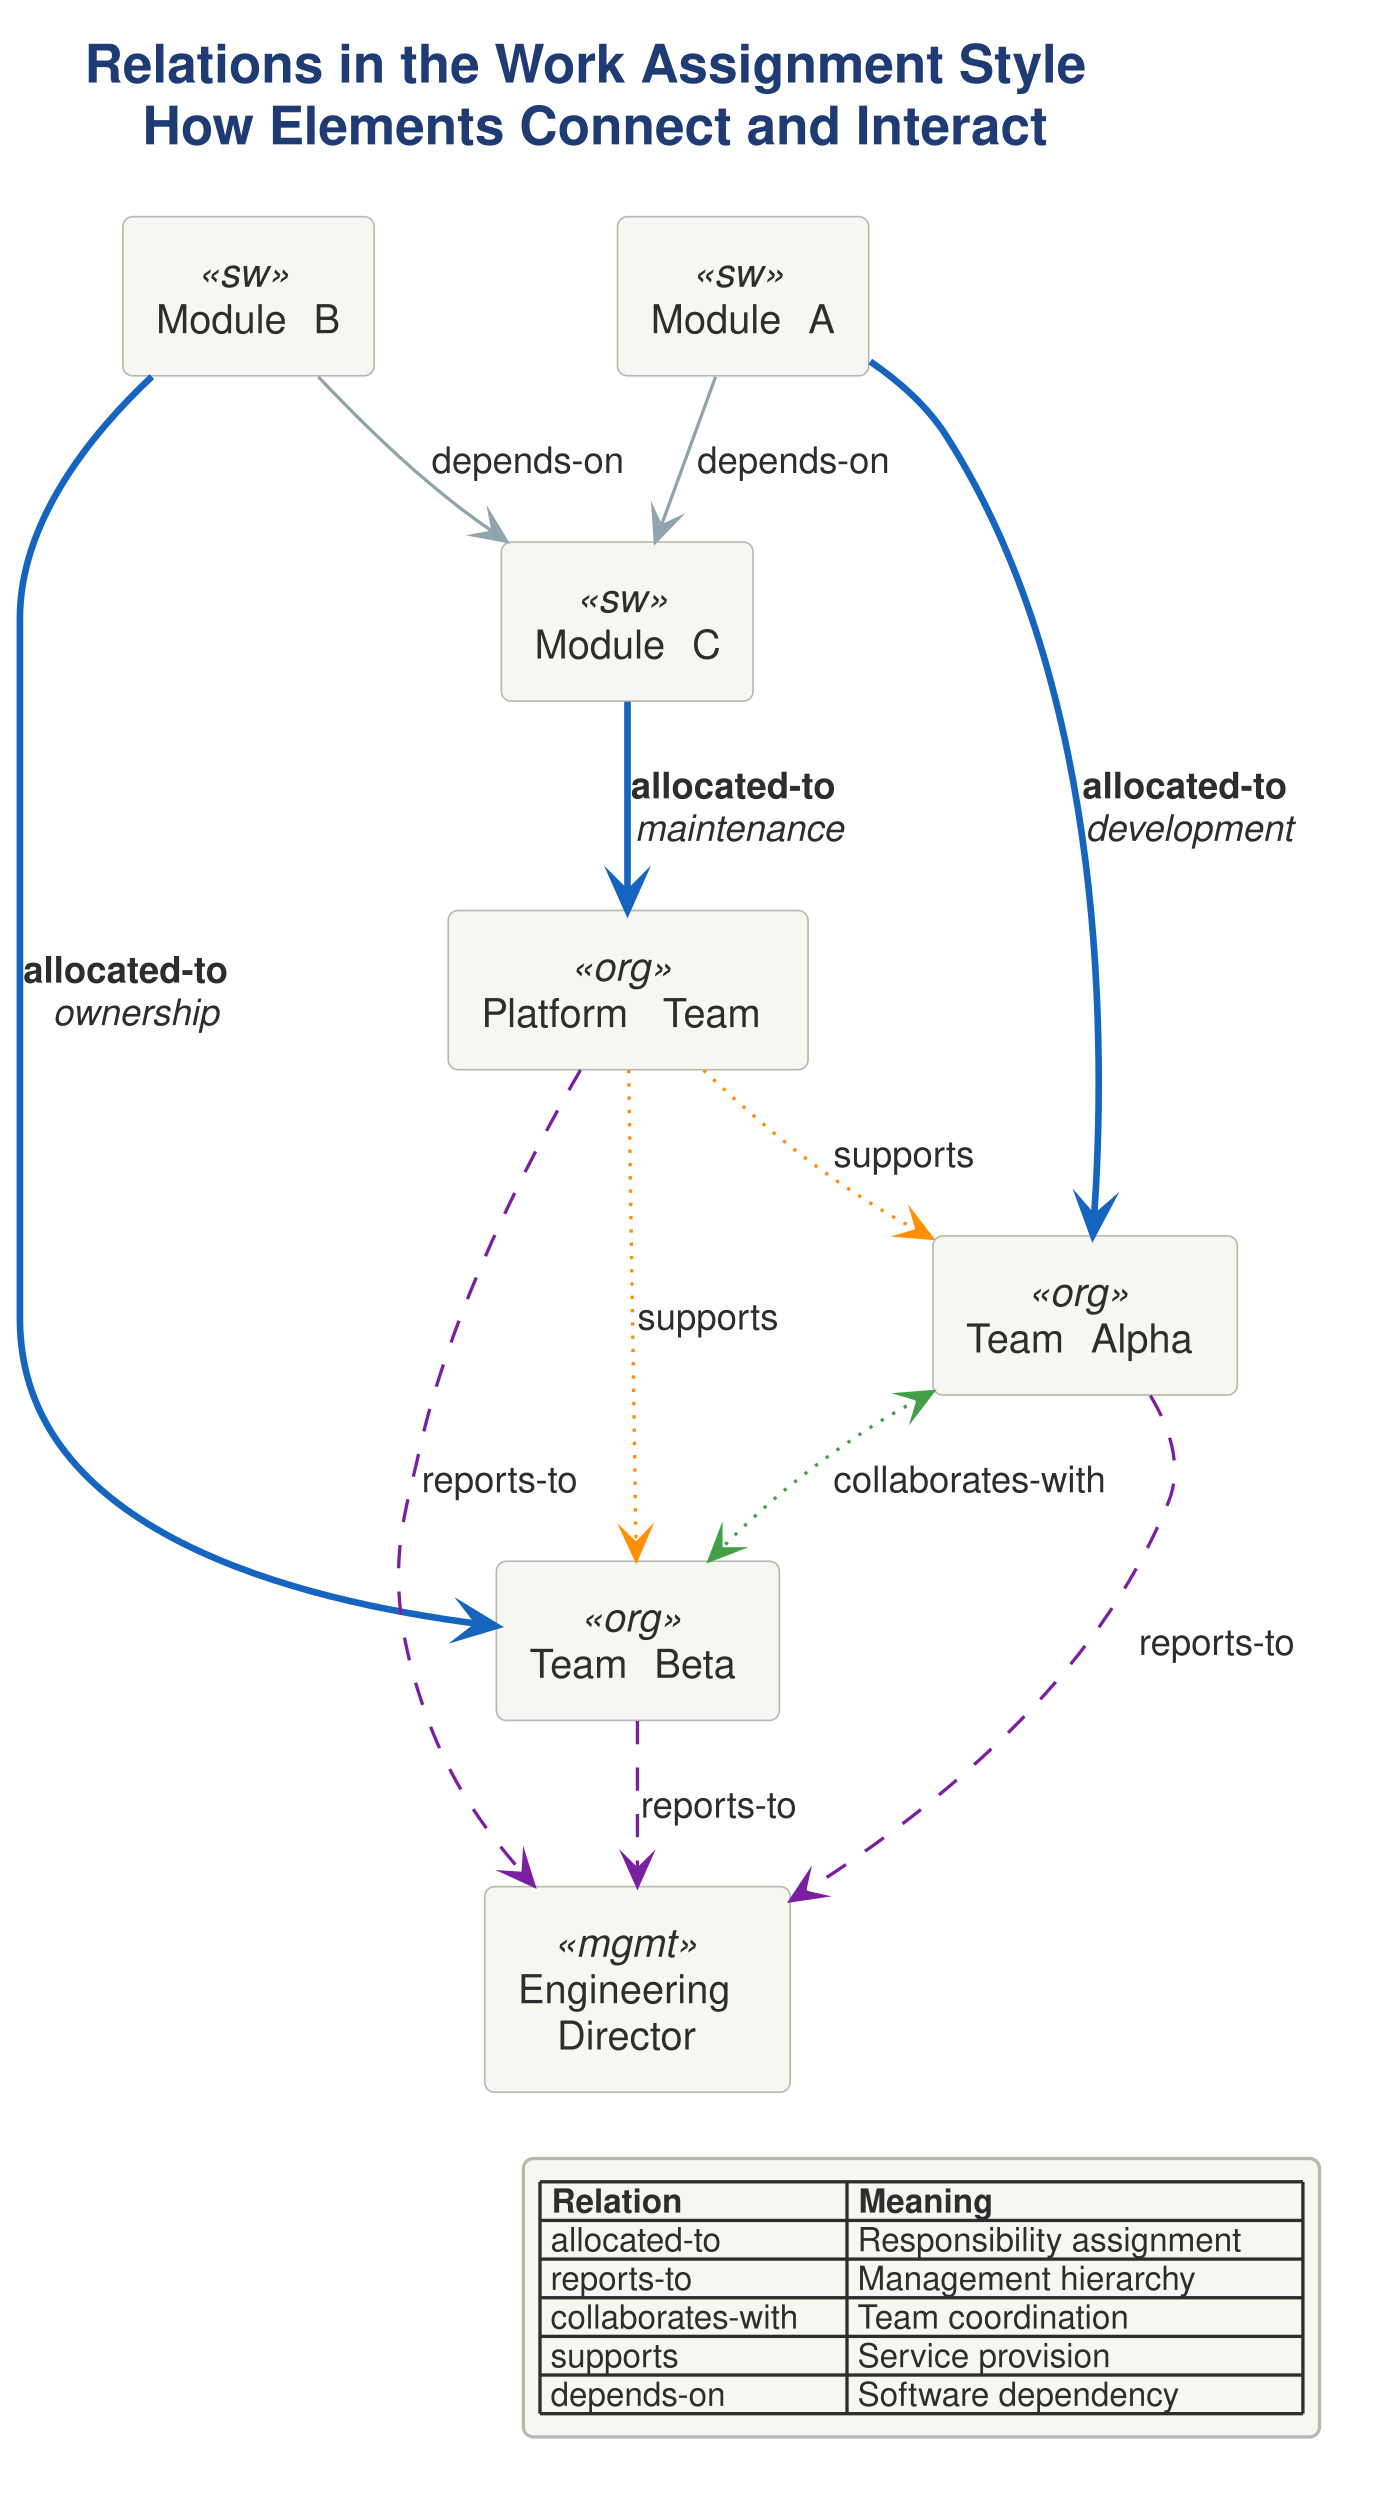
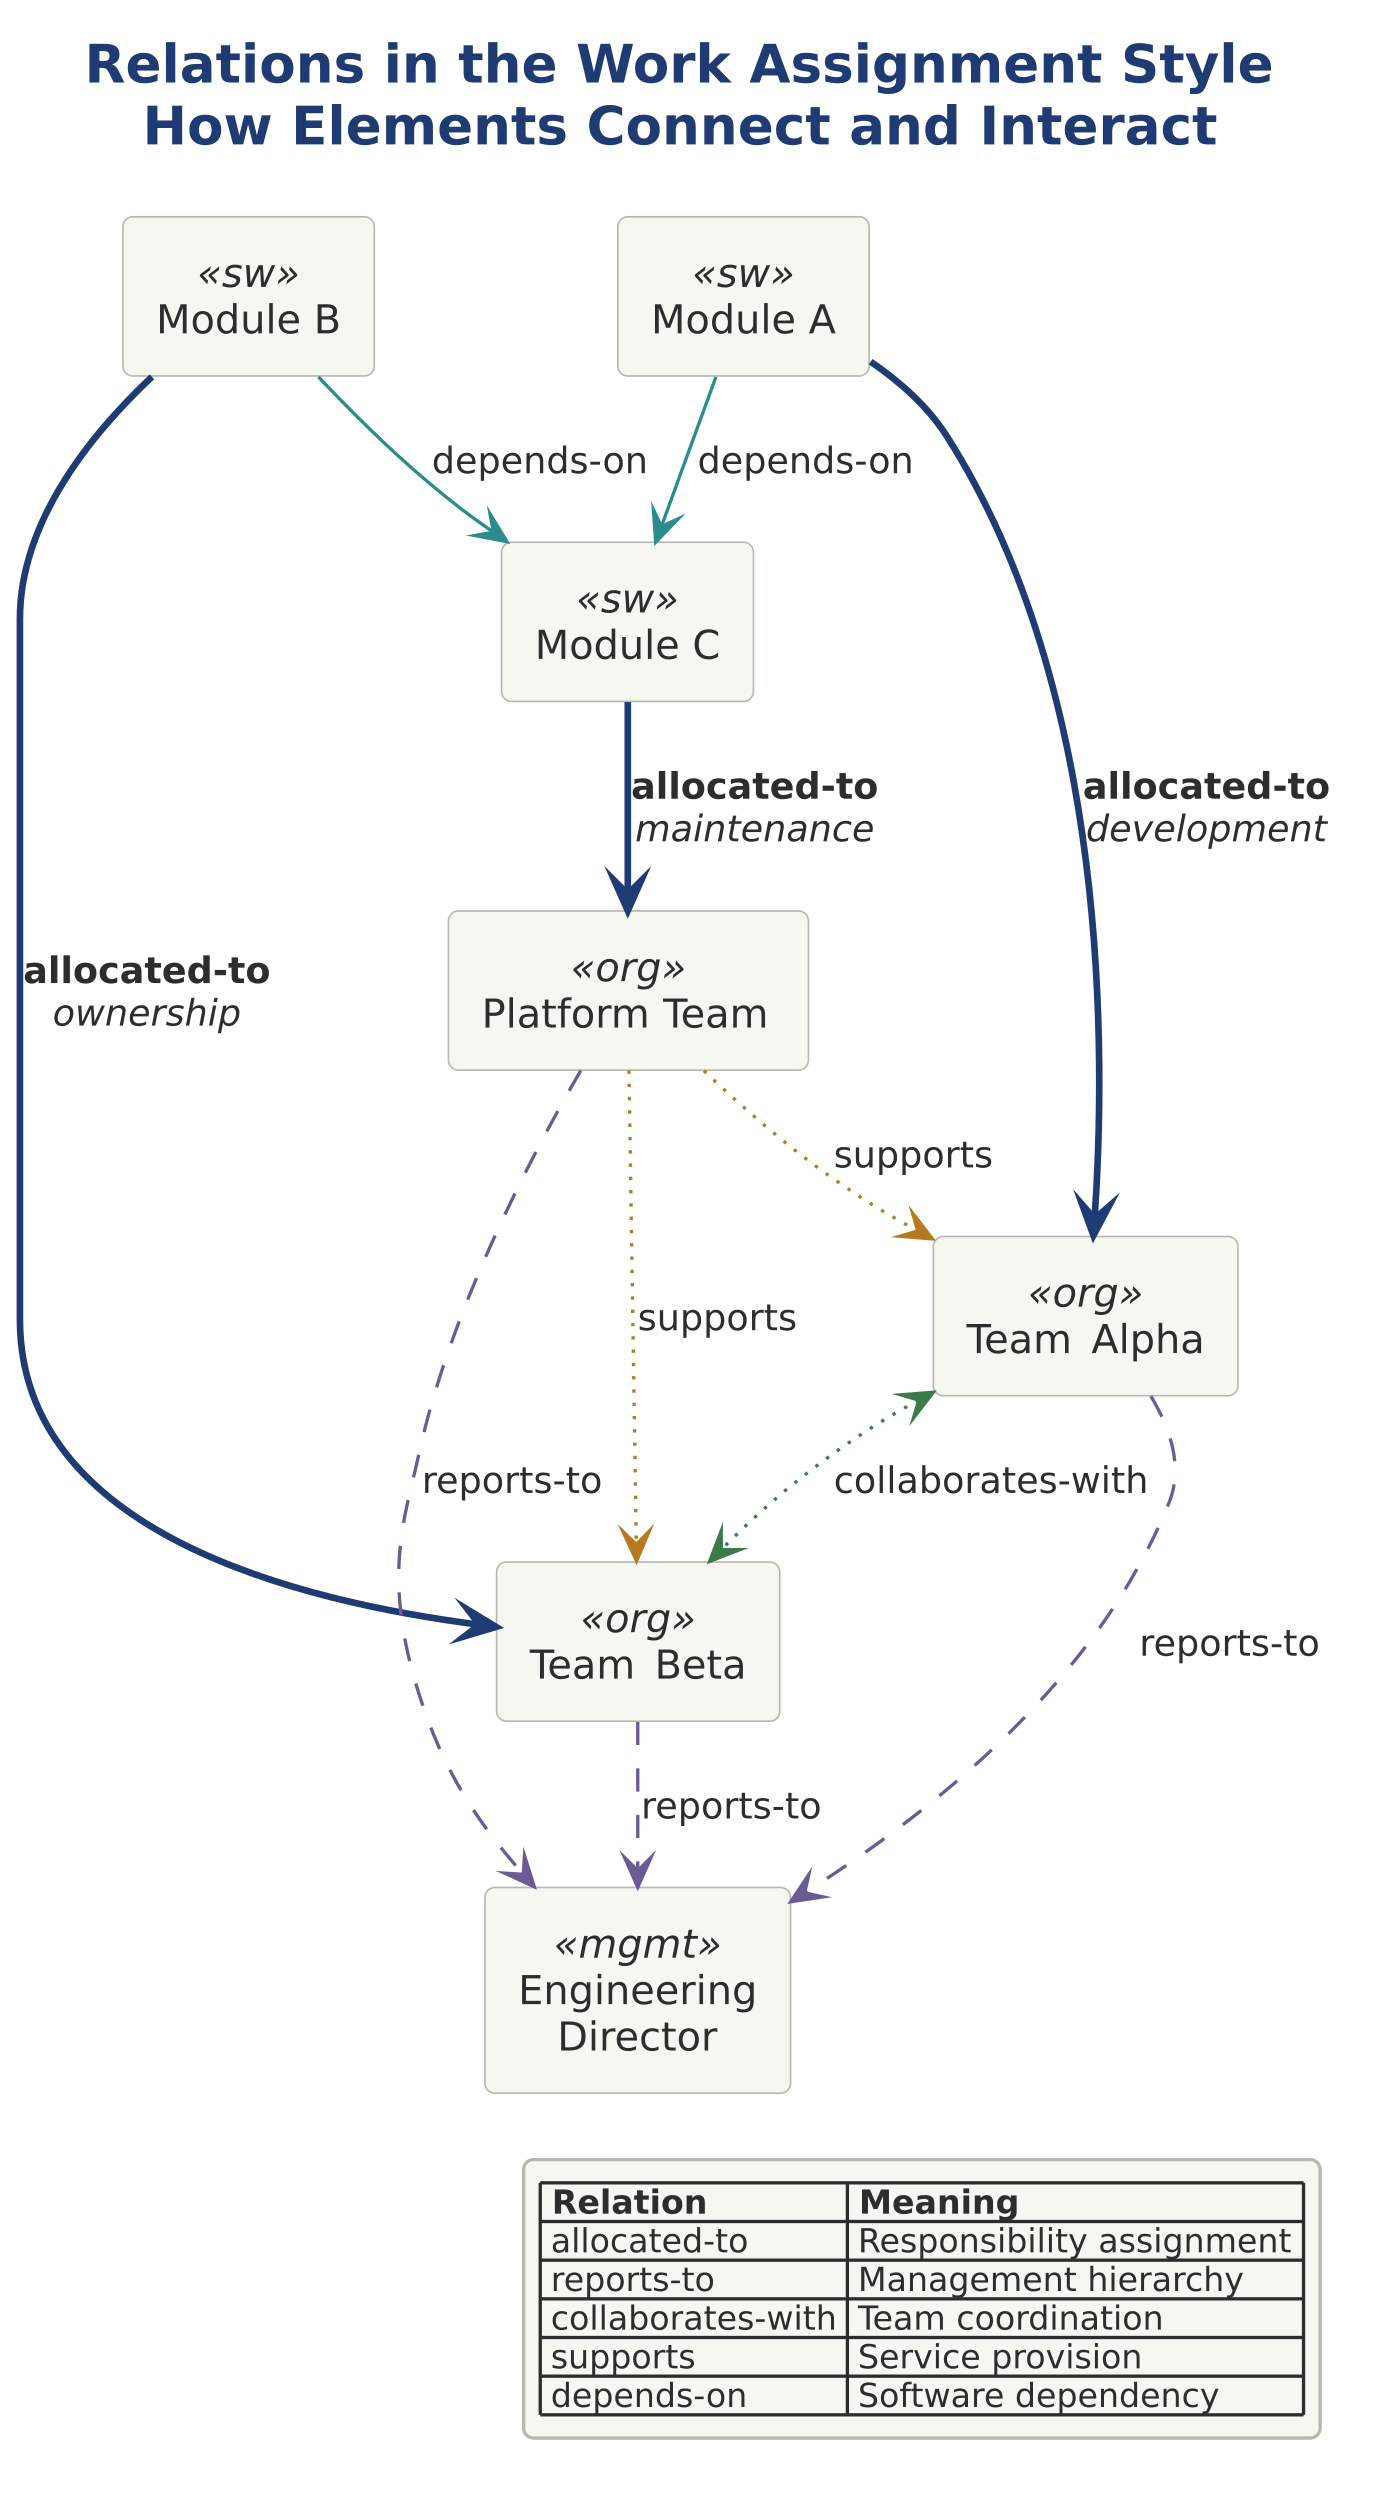
- <svg xmlns="http://www.w3.org/2000/svg" version="1.1" data-diagram-type="DESCRIPTION" style="width:416px;height:753px;" width="416px" height="753px" viewBox="0 0 416 753" zoomAndPan="magnify" preserveAspectRatio="none" contentStyleType="text/css">
+ <svg xmlns="http://www.w3.org/2000/svg" version="1.1" data-diagram-type="DESCRIPTION" style="width:650px;height:1176px;" width="650px" height="1176.563px" viewBox="0 0 650 1176" zoomAndPan="magnify" preserveAspectRatio="none" contentStyleType="text/css">
  <defs />
  <g font-family="sans-serif" lengthAdjust="spacing">
    <g class="title" data-source-line="6">
-       <text x="25.449" y="24.852" fill="#1F3B73" font-size="16" textLength="358.539" font-weight="700" font-family="'Helvetica'">Relations in the Work Assignment Style</text>
-       <text x="42.918" y="43.477" fill="#1F3B73" font-size="16" textLength="323.602" font-weight="700" font-family="'Helvetica'">How Elements Connect and Interact</text>
+       <text x="39.765" y="38.831" fill="#1F3B73" font-size="25" textLength="560.217" font-weight="700" font-family="DejaVu Sans">Relations in the Work Assignment Style</text>
+       <text x="67.06" y="67.932" fill="#1F3B73" font-size="25" textLength="505.627" font-weight="700" font-family="DejaVu Sans">How Elements Connect and Interact</text>
    </g>
    <g class="entity" data-qualified-name="mod_a" id="ent0001" data-source-line="8">
-       <rect x="186" y="65.25" width="75.658" height="47.938" fill="#F7F7F2" style="stroke:#B8B8B0;stroke-width:0.5;" rx="3" ry="3" />
-       <text x="208.39" y="86.389" fill="#2D2D2D" font-size="12" textLength="30.879" font-style="italic" font-family="'Helvetica'">«sw»</text>
-       <text x="196" y="100.357" fill="#2D2D2D" font-size="12" textLength="43.635" font-family="'Helvetica'">Module</text>
-       <text x="239.635" y="100.357" fill="#2D2D2D" font-size="12" font-family="'Helvetica'"> </text>
-       <text x="243.449" y="100.357" fill="#2D2D2D" font-size="12" font-family="'Helvetica'">A</text>
+       <rect x="290.625" y="101.953" width="118.216" height="74.902" fill="#F7F7F2" style="stroke:#B8B8B0;stroke-width:0.781;" rx="4.688" ry="4.688" />
+       <text x="325.609" y="134.982" fill="#2D2D2D" font-size="18.75" textLength="48.248" font-style="italic" font-family="DejaVu Sans">«sw»</text>
+       <text x="306.25" y="156.808" fill="#2D2D2D" font-size="18.75" textLength="68.179" font-family="DejaVu Sans">Module</text>
+       <text x="374.429" y="156.808" fill="#2D2D2D" font-size="18.75" font-family="DejaVu Sans"> </text>
+       <text x="380.389" y="156.808" fill="#2D2D2D" font-size="18.75" font-family="DejaVu Sans">A</text>
    </g>
    <g class="entity" data-qualified-name="mod_b" id="ent0002" data-source-line="9">
-       <rect x="37" y="65.25" width="75.682" height="47.938" fill="#F7F7F2" style="stroke:#B8B8B0;stroke-width:0.5;" rx="3" ry="3" />
-       <text x="59.401" y="86.389" fill="#2D2D2D" font-size="12" textLength="30.879" font-style="italic" font-family="'Helvetica'">«sw»</text>
-       <text x="47" y="100.357" fill="#2D2D2D" font-size="12" textLength="43.635" font-family="'Helvetica'">Module</text>
-       <text x="90.635" y="100.357" fill="#2D2D2D" font-size="12" font-family="'Helvetica'"> </text>
-       <text x="94.449" y="100.357" fill="#2D2D2D" font-size="12" font-family="'Helvetica'">B</text>
+       <rect x="57.813" y="101.953" width="118.253" height="74.902" fill="#F7F7F2" style="stroke:#B8B8B0;stroke-width:0.781;" rx="4.688" ry="4.688" />
+       <text x="92.815" y="134.982" fill="#2D2D2D" font-size="18.75" textLength="48.248" font-style="italic" font-family="DejaVu Sans">«sw»</text>
+       <text x="73.438" y="156.808" fill="#2D2D2D" font-size="18.75" textLength="68.179" font-family="DejaVu Sans">Module</text>
+       <text x="141.617" y="156.808" fill="#2D2D2D" font-size="18.75" font-family="DejaVu Sans"> </text>
+       <text x="147.577" y="156.808" fill="#2D2D2D" font-size="18.75" font-family="DejaVu Sans">B</text>
    </g>
    <g class="entity" data-qualified-name="mod_c" id="ent0003" data-source-line="10">
-       <rect x="151" y="163.25" width="75.828" height="47.938" fill="#F7F7F2" style="stroke:#B8B8B0;stroke-width:0.5;" rx="3" ry="3" />
-       <text x="173.475" y="184.389" fill="#2D2D2D" font-size="12" textLength="30.879" font-style="italic" font-family="'Helvetica'">«sw»</text>
-       <text x="161" y="198.357" fill="#2D2D2D" font-size="12" textLength="43.635" font-family="'Helvetica'">Module</text>
-       <text x="204.635" y="198.357" fill="#2D2D2D" font-size="12" font-family="'Helvetica'"> </text>
-       <text x="208.449" y="198.357" fill="#2D2D2D" font-size="12" font-family="'Helvetica'">C</text>
+       <rect x="235.938" y="255.078" width="118.481" height="74.902" fill="#F7F7F2" style="stroke:#B8B8B0;stroke-width:0.781;" rx="4.688" ry="4.688" />
+       <text x="271.054" y="288.107" fill="#2D2D2D" font-size="18.75" textLength="48.248" font-style="italic" font-family="DejaVu Sans">«sw»</text>
+       <text x="251.563" y="309.933" fill="#2D2D2D" font-size="18.75" textLength="68.179" font-family="DejaVu Sans">Module</text>
+       <text x="319.742" y="309.933" fill="#2D2D2D" font-size="18.75" font-family="DejaVu Sans"> </text>
+       <text x="325.702" y="309.933" fill="#2D2D2D" font-size="18.75" font-family="DejaVu Sans">C</text>
    </g>
    <g class="entity" data-qualified-name="team_a" id="ent0004" data-source-line="12">
-       <rect x="281" y="372.25" width="91.689" height="47.938" fill="#F7F7F2" style="stroke:#B8B8B0;stroke-width:0.5;" rx="3" ry="3" />
-       <text x="309.492" y="393.389" fill="#2D2D2D" font-size="12" textLength="34.705" font-style="italic" font-family="'Helvetica'">«org»</text>
-       <text x="291" y="407.357" fill="#2D2D2D" font-size="12" textLength="33.756" font-family="'Helvetica'">Team</text>
-       <text x="324.756" y="407.357" fill="#2D2D2D" font-size="12" font-family="'Helvetica'"> </text>
-       <text x="328.57" y="407.357" fill="#2D2D2D" font-size="12" textLength="34.119" font-family="'Helvetica'">Alpha</text>
+       <rect x="439.063" y="581.641" width="143.265" height="74.902" fill="#F7F7F2" style="stroke:#B8B8B0;stroke-width:0.781;" rx="4.688" ry="4.688" />
+       <text x="483.582" y="614.67" fill="#2D2D2D" font-size="18.75" textLength="54.227" font-style="italic" font-family="DejaVu Sans">«org»</text>
+       <text x="454.688" y="636.496" fill="#2D2D2D" font-size="18.75" textLength="52.744" font-family="DejaVu Sans">Team</text>
+       <text x="507.431" y="636.496" fill="#2D2D2D" font-size="18.75" font-family="DejaVu Sans"> </text>
+       <text x="513.391" y="636.496" fill="#2D2D2D" font-size="18.75" textLength="53.311" font-family="DejaVu Sans">Alpha</text>
    </g>
    <g class="entity" data-qualified-name="team_b" id="ent0005" data-source-line="13">
-       <rect x="149.5" y="470.25" width="85.244" height="47.938" fill="#F7F7F2" style="stroke:#B8B8B0;stroke-width:0.5;" rx="3" ry="3" />
-       <text x="174.77" y="491.389" fill="#2D2D2D" font-size="12" textLength="34.705" font-style="italic" font-family="'Helvetica'">«org»</text>
-       <text x="159.5" y="505.357" fill="#2D2D2D" font-size="12" textLength="33.756" font-family="'Helvetica'">Team</text>
-       <text x="193.256" y="505.357" fill="#2D2D2D" font-size="12" font-family="'Helvetica'"> </text>
-       <text x="197.07" y="505.357" fill="#2D2D2D" font-size="12" textLength="27.674" font-family="'Helvetica'">Beta</text>
+       <rect x="233.594" y="734.766" width="133.194" height="74.902" fill="#F7F7F2" style="stroke:#B8B8B0;stroke-width:0.781;" rx="4.688" ry="4.688" />
+       <text x="273.077" y="767.795" fill="#2D2D2D" font-size="18.75" textLength="54.227" font-style="italic" font-family="DejaVu Sans">«org»</text>
+       <text x="249.219" y="789.621" fill="#2D2D2D" font-size="18.75" textLength="52.744" font-family="DejaVu Sans">Team</text>
+       <text x="301.962" y="789.621" fill="#2D2D2D" font-size="18.75" font-family="DejaVu Sans"> </text>
+       <text x="307.922" y="789.621" fill="#2D2D2D" font-size="18.75" textLength="43.24" font-family="DejaVu Sans">Beta</text>
    </g>
    <g class="entity" data-qualified-name="team_p" id="ent0006" data-source-line="14">
-       <rect x="135" y="274.25" width="108.389" height="47.938" fill="#F7F7F2" style="stroke:#B8B8B0;stroke-width:0.5;" rx="3" ry="3" />
-       <text x="171.842" y="295.389" fill="#2D2D2D" font-size="12" textLength="34.705" font-style="italic" font-family="'Helvetica'">«org»</text>
-       <text x="145" y="309.357" fill="#2D2D2D" font-size="12" textLength="50.818" font-family="'Helvetica'">Platform</text>
-       <text x="195.818" y="309.357" fill="#2D2D2D" font-size="12" font-family="'Helvetica'"> </text>
-       <text x="199.633" y="309.357" fill="#2D2D2D" font-size="12" textLength="33.756" font-family="'Helvetica'">Team</text>
+       <rect x="210.938" y="428.516" width="169.357" height="74.902" fill="#F7F7F2" style="stroke:#B8B8B0;stroke-width:0.781;" rx="4.688" ry="4.688" />
+       <text x="268.503" y="461.545" fill="#2D2D2D" font-size="18.75" textLength="54.227" font-style="italic" font-family="DejaVu Sans">«org»</text>
+       <text x="226.563" y="483.371" fill="#2D2D2D" font-size="18.75" textLength="79.404" font-family="DejaVu Sans">Platform</text>
+       <text x="305.966" y="483.371" fill="#2D2D2D" font-size="18.75" font-family="DejaVu Sans"> </text>
+       <text x="311.926" y="483.371" fill="#2D2D2D" font-size="18.75" textLength="52.744" font-family="DejaVu Sans">Team</text>
    </g>
    <g class="entity" data-qualified-name="dir" id="ent0007" data-source-line="16">
-       <rect x="146" y="568.25" width="92" height="61.906" fill="#F7F7F2" style="stroke:#B8B8B0;stroke-width:0.5;" rx="3" ry="3" />
-       <text x="166.743" y="589.389" fill="#2D2D2D" font-size="12" textLength="50.514" font-style="italic" font-family="'Helvetica'">«mgmt»</text>
-       <text x="156" y="603.357" fill="#2D2D2D" font-size="12" textLength="72" font-family="'Helvetica'">Engineering</text>
-       <text x="167.766" y="617.326" fill="#2D2D2D" font-size="12" textLength="48.469" font-family="'Helvetica'">Director</text>
+       <rect x="228.125" y="887.891" width="143.75" height="96.729" fill="#F7F7F2" style="stroke:#B8B8B0;stroke-width:0.781;" rx="4.688" ry="4.688" />
+       <text x="260.536" y="920.92" fill="#2D2D2D" font-size="18.75" textLength="78.928" font-style="italic" font-family="DejaVu Sans">«mgmt»</text>
+       <text x="243.75" y="942.746" fill="#2D2D2D" font-size="18.75" textLength="112.5" font-family="DejaVu Sans">Engineering</text>
+       <text x="262.134" y="964.572" fill="#2D2D2D" font-size="18.75" textLength="75.732" font-family="DejaVu Sans">Director</text>
    </g>
    <g class="link" data-entity-1="ent0001" data-entity-2="ent0004" id="lnk8" data-source-line="18" data-link-type="dependency">
-       <path d="M262.11,108.89 C270.88,114.88 279.3,122.32 285,131.25 C334.21,208.3 332.905,318.112 329.525,366.932" style="stroke:#1565C0;stroke-width:2;" fill="none" id="mod_a-to-team_a" />
-       <polygon points="329.18,371.92,333.792,363.218,329.525,366.932,325.811,362.665,329.18,371.92" fill="#1565C0" style="stroke:#1565C0;stroke-width:2;stroke-linejoin:miter;stroke-miterlimit:10;" />
-       <text x="326" y="240.46" fill="#2D2D2D" font-size="11" textLength="74.438" font-weight="700" font-family="'Helvetica'">allocated-to</text>
-       <text x="326.937" y="253.265" fill="#2D2D2D" font-size="11" textLength="72.563" font-style="italic" font-family="'Helvetica'">development</text>
+       <path d="M409.547,170.141 C423.25,179.5 436.406,191.125 445.313,205.078 C522.203,325.469 520.165,497.05 514.883,573.331" style="stroke:#1F3B73;stroke-width:3.125;" fill="none" id="mod_a-to-team_a" />
+       <polygon points="514.344,581.125,521.55,567.528,514.883,573.331,509.08,566.664,514.344,581.125" fill="#1F3B73" style="stroke:#1F3B73;stroke-width:3.125;stroke-linejoin:miter;stroke-miterlimit:10;" />
+       <text x="509.375" y="375.719" fill="#2D2D2D" font-size="17.188" textLength="116.309" font-weight="700" font-family="DejaVu Sans">allocated-to</text>
+       <text x="510.839" y="395.727" fill="#2D2D2D" font-size="17.188" textLength="113.38" font-style="italic" font-family="DejaVu Sans">development</text>
    </g>
    <g class="link" data-entity-1="ent0002" data-entity-2="ent0005" id="lnk9" data-source-line="19" data-link-type="dependency">
-       <path d="M45.74,113.44 C26.93,131.13 6,157.31 6,186.25 C6,186.25 6,186.25 6,397.25 C6,461.39 89.451,482.082 144.371,489.142" style="stroke:#1565C0;stroke-width:2;" fill="none" id="mod_b-to-team_b" />
-       <polygon points="149.33,489.78,140.913,484.665,144.371,489.142,139.893,492.6,149.33,489.78" fill="#1565C0" style="stroke:#1565C0;stroke-width:2;stroke-linejoin:miter;stroke-miterlimit:10;" />
-       <text x="7" y="295.96" fill="#2D2D2D" font-size="11" textLength="74.438" font-weight="700" font-family="'Helvetica'">allocated-to</text>
-       <text x="15.854" y="308.765" fill="#2D2D2D" font-size="11" textLength="56.729" font-style="italic" font-family="'Helvetica'">ownership</text>
+       <path d="M71.469,177.25 C42.078,204.891 9.375,245.797 9.375,291.016 C9.375,291.016 9.375,291.016 9.375,620.703 C9.375,720.922 139.767,753.254 225.579,764.285" style="stroke:#1F3B73;stroke-width:3.125;" fill="none" id="mod_b-to-team_b" />
+       <polygon points="233.328,765.281,220.177,757.289,225.579,764.285,218.584,769.687,233.328,765.281" fill="#1F3B73" style="stroke:#1F3B73;stroke-width:3.125;stroke-linejoin:miter;stroke-miterlimit:10;" />
+       <text x="10.938" y="462.438" fill="#2D2D2D" font-size="17.188" textLength="116.309" font-weight="700" font-family="DejaVu Sans">allocated-to</text>
+       <text x="24.772" y="482.446" fill="#2D2D2D" font-size="17.188" textLength="88.64" font-style="italic" font-family="DejaVu Sans">ownership</text>
    </g>
    <g class="link" data-entity-1="ent0003" data-entity-2="ent0006" id="lnk10" data-source-line="20" data-link-type="dependency">
-       <path d="M189,211.37 C189,229.86 189,250.68 189,269.17" style="stroke:#1565C0;stroke-width:2;" fill="none" id="mod_c-to-team_p" />
-       <polygon points="189,274.17,193,265.17,189,269.17,185,265.17,189,274.17" fill="#1565C0" style="stroke:#1565C0;stroke-width:2;stroke-linejoin:miter;stroke-miterlimit:10;" />
-       <text x="190" y="240.46" fill="#2D2D2D" font-size="11" textLength="74.438" font-weight="700" font-family="'Helvetica'">allocated-to</text>
-       <text x="191.187" y="253.265" fill="#2D2D2D" font-size="11" textLength="72.064" font-style="italic" font-family="'Helvetica'">maintenance</text>
+       <path d="M295.313,330.266 C295.313,359.156 295.313,391.688 295.313,420.578" style="stroke:#1F3B73;stroke-width:3.125;" fill="none" id="mod_c-to-team_p" />
+       <polygon points="295.313,428.391,301.563,414.328,295.313,420.578,289.063,414.328,295.313,428.391" fill="#1F3B73" style="stroke:#1F3B73;stroke-width:3.125;stroke-linejoin:miter;stroke-miterlimit:10;" />
+       <text x="296.875" y="375.719" fill="#2D2D2D" font-size="17.188" textLength="116.309" font-weight="700" font-family="DejaVu Sans">allocated-to</text>
+       <text x="298.73" y="395.727" fill="#2D2D2D" font-size="17.188" textLength="112.6" font-style="italic" font-family="DejaVu Sans">maintenance</text>
    </g>
    <g class="link" data-entity-1="ent0004" data-entity-2="ent0007" id="lnk11" data-source-line="22" data-link-type="dependency">
-       <path d="M346.48,420.34 C352.37,430.1 356.26,441.64 352,452.25 C330.47,505.81 281.45,544.948 242.27,569.848" style="stroke:#7B1FA2;stroke-width:1;stroke-dasharray:7,7;" fill="none" id="team_a-to-dir" />
-       <polygon points="238.05,572.53,247.791,571.079,242.27,569.848,243.5,564.327,238.05,572.53" fill="#7B1FA2" style="stroke:#7B1FA2;stroke-width:1;stroke-linejoin:miter;stroke-miterlimit:10;" />
-       <text x="343" y="498.46" fill="#2D2D2D" font-size="11" textLength="54.581" font-family="'Helvetica'">reports-to</text>
+       <path d="M541.375,656.781 C550.578,672.031 556.656,690.063 550,706.641 C516.359,790.328 439.765,851.481 378.547,890.388" style="stroke:#6B5B95;stroke-width:1.563;stroke-dasharray:10.938,10.938;" fill="none" id="team_a-to-dir" />
+       <polygon points="371.953,894.578,387.174,892.31,378.547,890.388,380.469,881.76,371.953,894.578" fill="#6B5B95" style="stroke:#6B5B95;stroke-width:1.563;stroke-linejoin:miter;stroke-miterlimit:10;" />
+       <text x="535.938" y="778.844" fill="#2D2D2D" font-size="17.188" textLength="85.283" font-family="DejaVu Sans">reports-to</text>
    </g>
    <g class="link" data-entity-1="ent0005" data-entity-2="ent0007" id="lnk12" data-source-line="23" data-link-type="dependency">
-       <path d="M192,518.37 C192,533.07 192,547.28 192,563.17" style="stroke:#7B1FA2;stroke-width:1;stroke-dasharray:7,7;" fill="none" id="team_b-to-dir" />
-       <polygon points="192,568.17,196,559.17,192,563.17,188,559.17,192,568.17" fill="#7B1FA2" style="stroke:#7B1FA2;stroke-width:1;stroke-linejoin:miter;stroke-miterlimit:10;" />
-       <text x="193" y="547.46" fill="#2D2D2D" font-size="11" textLength="54.581" font-family="'Helvetica'">reports-to</text>
+       <path d="M300,809.953 C300,832.922 300,855.125 300,879.953" style="stroke:#6B5B95;stroke-width:1.563;stroke-dasharray:10.938,10.938;" fill="none" id="team_b-to-dir" />
+       <polygon points="300,887.766,306.25,873.703,300,879.953,293.75,873.703,300,887.766" fill="#6B5B95" style="stroke:#6B5B95;stroke-width:1.563;stroke-linejoin:miter;stroke-miterlimit:10;" />
+       <text x="301.563" y="855.407" fill="#2D2D2D" font-size="17.188" textLength="85.283" font-family="DejaVu Sans">reports-to</text>
    </g>
    <g class="link" data-entity-1="ent0006" data-entity-2="ent0007" id="lnk13" data-source-line="24" data-link-type="dependency">
-       <path d="M174.84,322.29 C159.31,349.03 135.34,395 126,438.25 C121.83,457.55 113.61,476.88 129,518.25 C135.84,536.64 145.295,550.368 157.545,564.278" style="stroke:#7B1FA2;stroke-width:1;stroke-dasharray:7,7;" fill="none" id="team_p-to-dir" />
-       <polygon points="160.85,568.03,157.904,558.632,157.545,564.278,151.9,563.919,160.85,568.03" fill="#7B1FA2" style="stroke:#7B1FA2;stroke-width:1;stroke-linejoin:miter;stroke-miterlimit:10;" />
-       <text x="127" y="449.46" fill="#2D2D2D" font-size="11" textLength="54.581" font-family="'Helvetica'">reports-to</text>
+       <path d="M273.188,503.578 C248.922,545.359 211.469,617.188 196.875,684.766 C190.359,714.922 177.516,745.125 201.563,809.766 C212.25,838.5 227.024,859.949 246.165,881.684" style="stroke:#6B5B95;stroke-width:1.563;stroke-dasharray:10.938,10.938;" fill="none" id="team_p-to-dir" />
+       <polygon points="251.328,887.547,246.725,872.863,246.165,881.684,237.344,881.124,251.328,887.547" fill="#6B5B95" style="stroke:#6B5B95;stroke-width:1.563;stroke-linejoin:miter;stroke-miterlimit:10;" />
+       <text x="198.438" y="702.282" fill="#2D2D2D" font-size="17.188" textLength="85.283" font-family="DejaVu Sans">reports-to</text>
    </g>
    <g class="link" data-entity-1="ent0004" data-entity-2="ent0005" id="lnk14" data-source-line="26" data-link-type="dependency">
-       <path d="M276.595,421.524 C266.085,427.224 259.59,431.35 250,438.25 C237.05,447.58 227.56,456.079 217.15,466.519" style="stroke:#43A047;stroke-width:1;stroke-dasharray:1,3;" fill="none" id="team_a-team_b" />
-       <polygon points="280.99,419.14,271.172,419.914,276.595,421.524,274.986,426.947,280.99,419.14" fill="#43A047" style="stroke:#43A047;stroke-width:1;stroke-linejoin:miter;stroke-miterlimit:10;" />
-       <polygon points="213.62,470.06,222.807,466.511,217.15,466.519,217.142,460.863,213.62,470.06" fill="#43A047" style="stroke:#43A047;stroke-width:1;stroke-linejoin:miter;stroke-miterlimit:10;" />
-       <text x="251" y="449.46" fill="#2D2D2D" font-size="11" textLength="94.725" font-family="'Helvetica'">collaborates-with</text>
+       <path d="M432.179,658.631 C415.757,667.537 405.609,673.984 390.625,684.766 C370.391,699.344 355.563,712.624 339.298,728.937" style="stroke:#3D7A4A;stroke-width:1.563;stroke-dasharray:1.563,4.688;" fill="none" id="team_a-team_b" />
+       <polygon points="439.047,654.906,423.706,656.116,432.179,658.631,429.665,667.104,439.047,654.906" fill="#3D7A4A" style="stroke:#3D7A4A;stroke-width:1.563;stroke-linejoin:miter;stroke-miterlimit:10;" />
+       <polygon points="333.781,734.469,348.136,728.924,339.298,728.937,339.285,720.098,333.781,734.469" fill="#3D7A4A" style="stroke:#3D7A4A;stroke-width:1.563;stroke-linejoin:miter;stroke-miterlimit:10;" />
+       <text x="392.188" y="702.282" fill="#2D2D2D" font-size="17.188" textLength="148.007" font-family="DejaVu Sans">collaborates-with</text>
    </g>
    <g class="link" data-entity-1="ent0006" data-entity-2="ent0004" id="lnk15" data-source-line="28" data-link-type="dependency">
-       <path d="M211.91,322.36 C222.9,332.78 236.57,344.84 250,354.25 C259.55,360.94 265.927,364.931 276.317,370.581" style="stroke:#FF8F00;stroke-width:1;stroke-dasharray:1,3;" fill="none" id="team_p-to-team_a" />
-       <polygon points="280.71,372.97,274.714,365.156,276.317,370.581,270.893,372.184,280.71,372.97" fill="#FF8F00" style="stroke:#FF8F00;stroke-width:1;stroke-linejoin:miter;stroke-miterlimit:10;" />
-       <text x="251" y="351.46" fill="#2D2D2D" font-size="11" textLength="47.964" font-family="'Helvetica'">supports</text>
+       <path d="M331.109,503.688 C348.281,519.969 369.641,538.813 390.625,553.516 C405.547,563.969 415.512,570.205 431.746,579.033" style="stroke:#B7791F;stroke-width:1.563;stroke-dasharray:1.563,4.688;" fill="none" id="team_p-to-team_a" />
+       <polygon points="438.609,582.766,429.241,570.557,431.746,579.033,423.27,581.538,438.609,582.766" fill="#B7791F" style="stroke:#B7791F;stroke-width:1.563;stroke-linejoin:miter;stroke-miterlimit:10;" />
+       <text x="392.188" y="549.157" fill="#2D2D2D" font-size="17.188" textLength="74.944" font-family="DejaVu Sans">supports</text>
    </g>
    <g class="link" data-entity-1="ent0006" data-entity-2="ent0005" id="lnk16" data-source-line="29" data-link-type="dependency">
-       <path d="M189.36,322.27 C189.93,359.5 190.982,427.551 191.562,464.961" style="stroke:#FF8F00;stroke-width:1;stroke-dasharray:1,3;" fill="none" id="team_p-to-team_b" />
-       <polygon points="191.64,469.96,195.5,460.899,191.562,464.961,187.501,461.023,191.64,469.96" fill="#FF8F00" style="stroke:#FF8F00;stroke-width:1;stroke-linejoin:miter;stroke-miterlimit:10;" />
-       <text x="192" y="400.46" fill="#2D2D2D" font-size="11" textLength="47.964" font-family="'Helvetica'">supports</text>
+       <path d="M295.875,503.547 C296.766,561.719 298.41,668.048 299.316,726.501" style="stroke:#B7791F;stroke-width:1.563;stroke-dasharray:1.563,4.688;" fill="none" id="team_p-to-team_b" />
+       <polygon points="299.438,734.313,305.469,720.155,299.316,726.501,292.97,720.349,299.438,734.313" fill="#B7791F" style="stroke:#B7791F;stroke-width:1.563;stroke-linejoin:miter;stroke-miterlimit:10;" />
+       <text x="300" y="625.719" fill="#2D2D2D" font-size="17.188" textLength="74.944" font-family="DejaVu Sans">supports</text>
    </g>
    <g class="link" data-entity-1="ent0001" data-entity-2="ent0003" id="lnk17" data-source-line="31" data-link-type="dependency">
-       <path d="M215.53,113.49 C210.02,128.58 204.592,143.472 199.102,158.532" style="stroke:#90A4AE;stroke-width:1;" fill="none" id="mod_a-to-mod_c" />
-       <polygon points="197.39,163.23,204.231,156.144,199.102,158.532,196.714,153.404,197.39,163.23" fill="#90A4AE" style="stroke:#90A4AE;stroke-width:1;stroke-linejoin:miter;stroke-miterlimit:10;" />
-       <text x="210" y="142.46" fill="#2D2D2D" font-size="11" textLength="64.856" font-family="'Helvetica'">depends-on</text>
+       <path d="M336.766,177.328 C328.156,200.906 319.676,224.176 311.098,247.707" style="stroke:#2A8C8C;stroke-width:1.563;" fill="none" id="mod_a-to-mod_c" />
+       <polygon points="308.422,255.047,319.11,243.975,311.098,247.707,307.366,239.694,308.422,255.047" fill="#2A8C8C" style="stroke:#2A8C8C;stroke-width:1.563;stroke-linejoin:miter;stroke-miterlimit:10;" />
+       <text x="328.125" y="222.594" fill="#2D2D2D" font-size="17.188" textLength="101.337" font-family="DejaVu Sans">depends-on</text>
    </g>
    <g class="link" data-entity-1="ent0002" data-entity-2="ent0003" id="lnk18" data-source-line="32" data-link-type="dependency">
-       <path d="M95.87,113.48 C105.53,123.69 117.41,135.54 129,145.25 C136.35,151.41 140.522,154.67 148.522,160.22" style="stroke:#90A4AE;stroke-width:1;" fill="none" id="mod_b-to-mod_c" />
-       <polygon points="152.63,163.07,147.515,154.653,148.522,160.22,142.955,161.226,152.63,163.07" fill="#90A4AE" style="stroke:#90A4AE;stroke-width:1;stroke-linejoin:miter;stroke-miterlimit:10;" />
-       <text x="130" y="142.46" fill="#2D2D2D" font-size="11" textLength="64.856" font-family="'Helvetica'">depends-on</text>
+       <path d="M149.797,177.313 C164.891,193.266 183.453,211.781 201.563,226.953 C213.047,236.578 219.565,241.672 232.065,250.344" style="stroke:#2A8C8C;stroke-width:1.563;" fill="none" id="mod_b-to-mod_c" />
+       <polygon points="238.484,254.797,230.493,241.646,232.065,250.344,223.368,251.916,238.484,254.797" fill="#2A8C8C" style="stroke:#2A8C8C;stroke-width:1.563;stroke-linejoin:miter;stroke-miterlimit:10;" />
+       <text x="203.125" y="222.594" fill="#2D2D2D" font-size="17.188" textLength="101.337" font-family="DejaVu Sans">depends-on</text>
    </g>
    <g class="legend" data-source-line="34">
-       <rect x="157.643" y="650.156" width="239.795" height="83.844" fill="#F7F7F2" style="stroke:#B8B8B0;stroke-width:1;" rx="3" ry="3" />
-       <text x="166.125" y="666.438" fill="#2D2D2D" font-size="10" textLength="46.855" font-weight="700" font-family="'Helvetica'">Relation</text>
-       <text x="258.595" y="666.438" fill="#2D2D2D" font-size="10" textLength="48.306" font-weight="700" font-family="'Helvetica'">Meaning</text>
-       <text x="165.822" y="678.079" fill="#2D2D2D" font-size="10" textLength="59.497" font-family="'Helvetica'">allocated-to</text>
-       <text x="258.292" y="678.079" fill="#2D2D2D" font-size="10" textLength="130.967" font-family="'Helvetica'">Responsibility assignment</text>
-       <text x="165.822" y="689.72" fill="#2D2D2D" font-size="10" textLength="49.619" font-family="'Helvetica'">reports-to</text>
-       <text x="258.292" y="689.72" fill="#2D2D2D" font-size="10" textLength="116.426" font-family="'Helvetica'">Management hierarchy</text>
-       <text x="165.822" y="701.36" fill="#2D2D2D" font-size="10" textLength="86.113" font-family="'Helvetica'">collaborates-with</text>
-       <text x="258.292" y="701.36" fill="#2D2D2D" font-size="10" textLength="93.901" font-family="'Helvetica'">Team coordination</text>
-       <text x="165.822" y="713.001" fill="#2D2D2D" font-size="10" textLength="43.604" font-family="'Helvetica'">supports</text>
-       <text x="258.292" y="713.001" fill="#2D2D2D" font-size="10" textLength="85.854" font-family="'Helvetica'">Service provision</text>
-       <text x="165.822" y="724.642" fill="#2D2D2D" font-size="10" textLength="58.96" font-family="'Helvetica'">depends-on</text>
-       <text x="258.292" y="724.642" fill="#2D2D2D" font-size="10" textLength="109.248" font-family="'Helvetica'">Software dependency</text>
-       <line x1="162.643" y1="657.156" x2="392.438" y2="657.156" style="stroke:#2D2D2D;stroke-width:1;" />
-       <line x1="162.643" y1="668.797" x2="392.438" y2="668.797" style="stroke:#2D2D2D;stroke-width:1;" />
-       <line x1="162.643" y1="680.438" x2="392.438" y2="680.438" style="stroke:#2D2D2D;stroke-width:1;" />
-       <line x1="162.643" y1="692.078" x2="392.438" y2="692.078" style="stroke:#2D2D2D;stroke-width:1;" />
-       <line x1="162.643" y1="703.719" x2="392.438" y2="703.719" style="stroke:#2D2D2D;stroke-width:1;" />
-       <line x1="162.643" y1="715.359" x2="392.438" y2="715.359" style="stroke:#2D2D2D;stroke-width:1;" />
-       <line x1="162.643" y1="727" x2="392.438" y2="727" style="stroke:#2D2D2D;stroke-width:1;" />
-       <line x1="162.643" y1="657.156" x2="162.643" y2="727" style="stroke:#2D2D2D;stroke-width:1;" />
-       <line x1="255.114" y1="657.156" x2="255.114" y2="727" style="stroke:#2D2D2D;stroke-width:1;" />
-       <line x1="392.438" y1="657.156" x2="392.438" y2="727" style="stroke:#2D2D2D;stroke-width:1;" />
+       <rect x="246.317" y="1015.869" width="374.68" height="131.006" fill="#F7F7F2" style="stroke:#B8B8B0;stroke-width:1.563;" rx="4.688" ry="4.688" />
+       <text x="259.57" y="1041.31" fill="#2D2D2D" font-size="15.625" textLength="73.212" font-weight="700" font-family="DejaVu Sans">Relation</text>
+       <text x="404.055" y="1041.31" fill="#2D2D2D" font-size="15.625" textLength="75.478" font-weight="700" font-family="DejaVu Sans">Meaning</text>
+       <text x="259.097" y="1059.499" fill="#2D2D2D" font-size="15.625" textLength="92.964" font-family="DejaVu Sans">allocated-to</text>
+       <text x="403.582" y="1059.499" fill="#2D2D2D" font-size="15.625" textLength="204.636" font-family="DejaVu Sans">Responsibility assignment</text>
+       <text x="259.097" y="1077.687" fill="#2D2D2D" font-size="15.625" textLength="77.53" font-family="DejaVu Sans">reports-to</text>
+       <text x="403.582" y="1077.687" fill="#2D2D2D" font-size="15.625" textLength="181.915" font-family="DejaVu Sans">Management hierarchy</text>
+       <text x="259.097" y="1095.876" fill="#2D2D2D" font-size="15.625" textLength="134.552" font-family="DejaVu Sans">collaborates-with</text>
+       <text x="403.582" y="1095.876" fill="#2D2D2D" font-size="15.625" textLength="146.721" font-family="DejaVu Sans">Team coordination</text>
+       <text x="259.097" y="1114.064" fill="#2D2D2D" font-size="15.625" textLength="68.13" font-family="DejaVu Sans">supports</text>
+       <text x="403.582" y="1114.064" fill="#2D2D2D" font-size="15.625" textLength="134.148" font-family="DejaVu Sans">Service provision</text>
+       <text x="259.097" y="1132.253" fill="#2D2D2D" font-size="15.625" textLength="92.125" font-family="DejaVu Sans">depends-on</text>
+       <text x="403.582" y="1132.253" fill="#2D2D2D" font-size="15.625" textLength="170.7" font-family="DejaVu Sans">Software dependency</text>
+       <line x1="254.13" y1="1026.807" x2="613.184" y2="1026.807" style="stroke:#2D2D2D;stroke-width:1.563;" />
+       <line x1="254.13" y1="1044.995" x2="613.184" y2="1044.995" style="stroke:#2D2D2D;stroke-width:1.563;" />
+       <line x1="254.13" y1="1063.184" x2="613.184" y2="1063.184" style="stroke:#2D2D2D;stroke-width:1.563;" />
+       <line x1="254.13" y1="1081.372" x2="613.184" y2="1081.372" style="stroke:#2D2D2D;stroke-width:1.563;" />
+       <line x1="254.13" y1="1099.561" x2="613.184" y2="1099.561" style="stroke:#2D2D2D;stroke-width:1.563;" />
+       <line x1="254.13" y1="1117.749" x2="613.184" y2="1117.749" style="stroke:#2D2D2D;stroke-width:1.563;" />
+       <line x1="254.13" y1="1135.938" x2="613.184" y2="1135.938" style="stroke:#2D2D2D;stroke-width:1.563;" />
+       <line x1="254.13" y1="1026.807" x2="254.13" y2="1135.938" style="stroke:#2D2D2D;stroke-width:1.563;" />
+       <line x1="398.615" y1="1026.807" x2="398.615" y2="1135.938" style="stroke:#2D2D2D;stroke-width:1.563;" />
+       <line x1="613.184" y1="1026.807" x2="613.184" y2="1135.938" style="stroke:#2D2D2D;stroke-width:1.563;" />
    </g>
  </g>
</svg>
